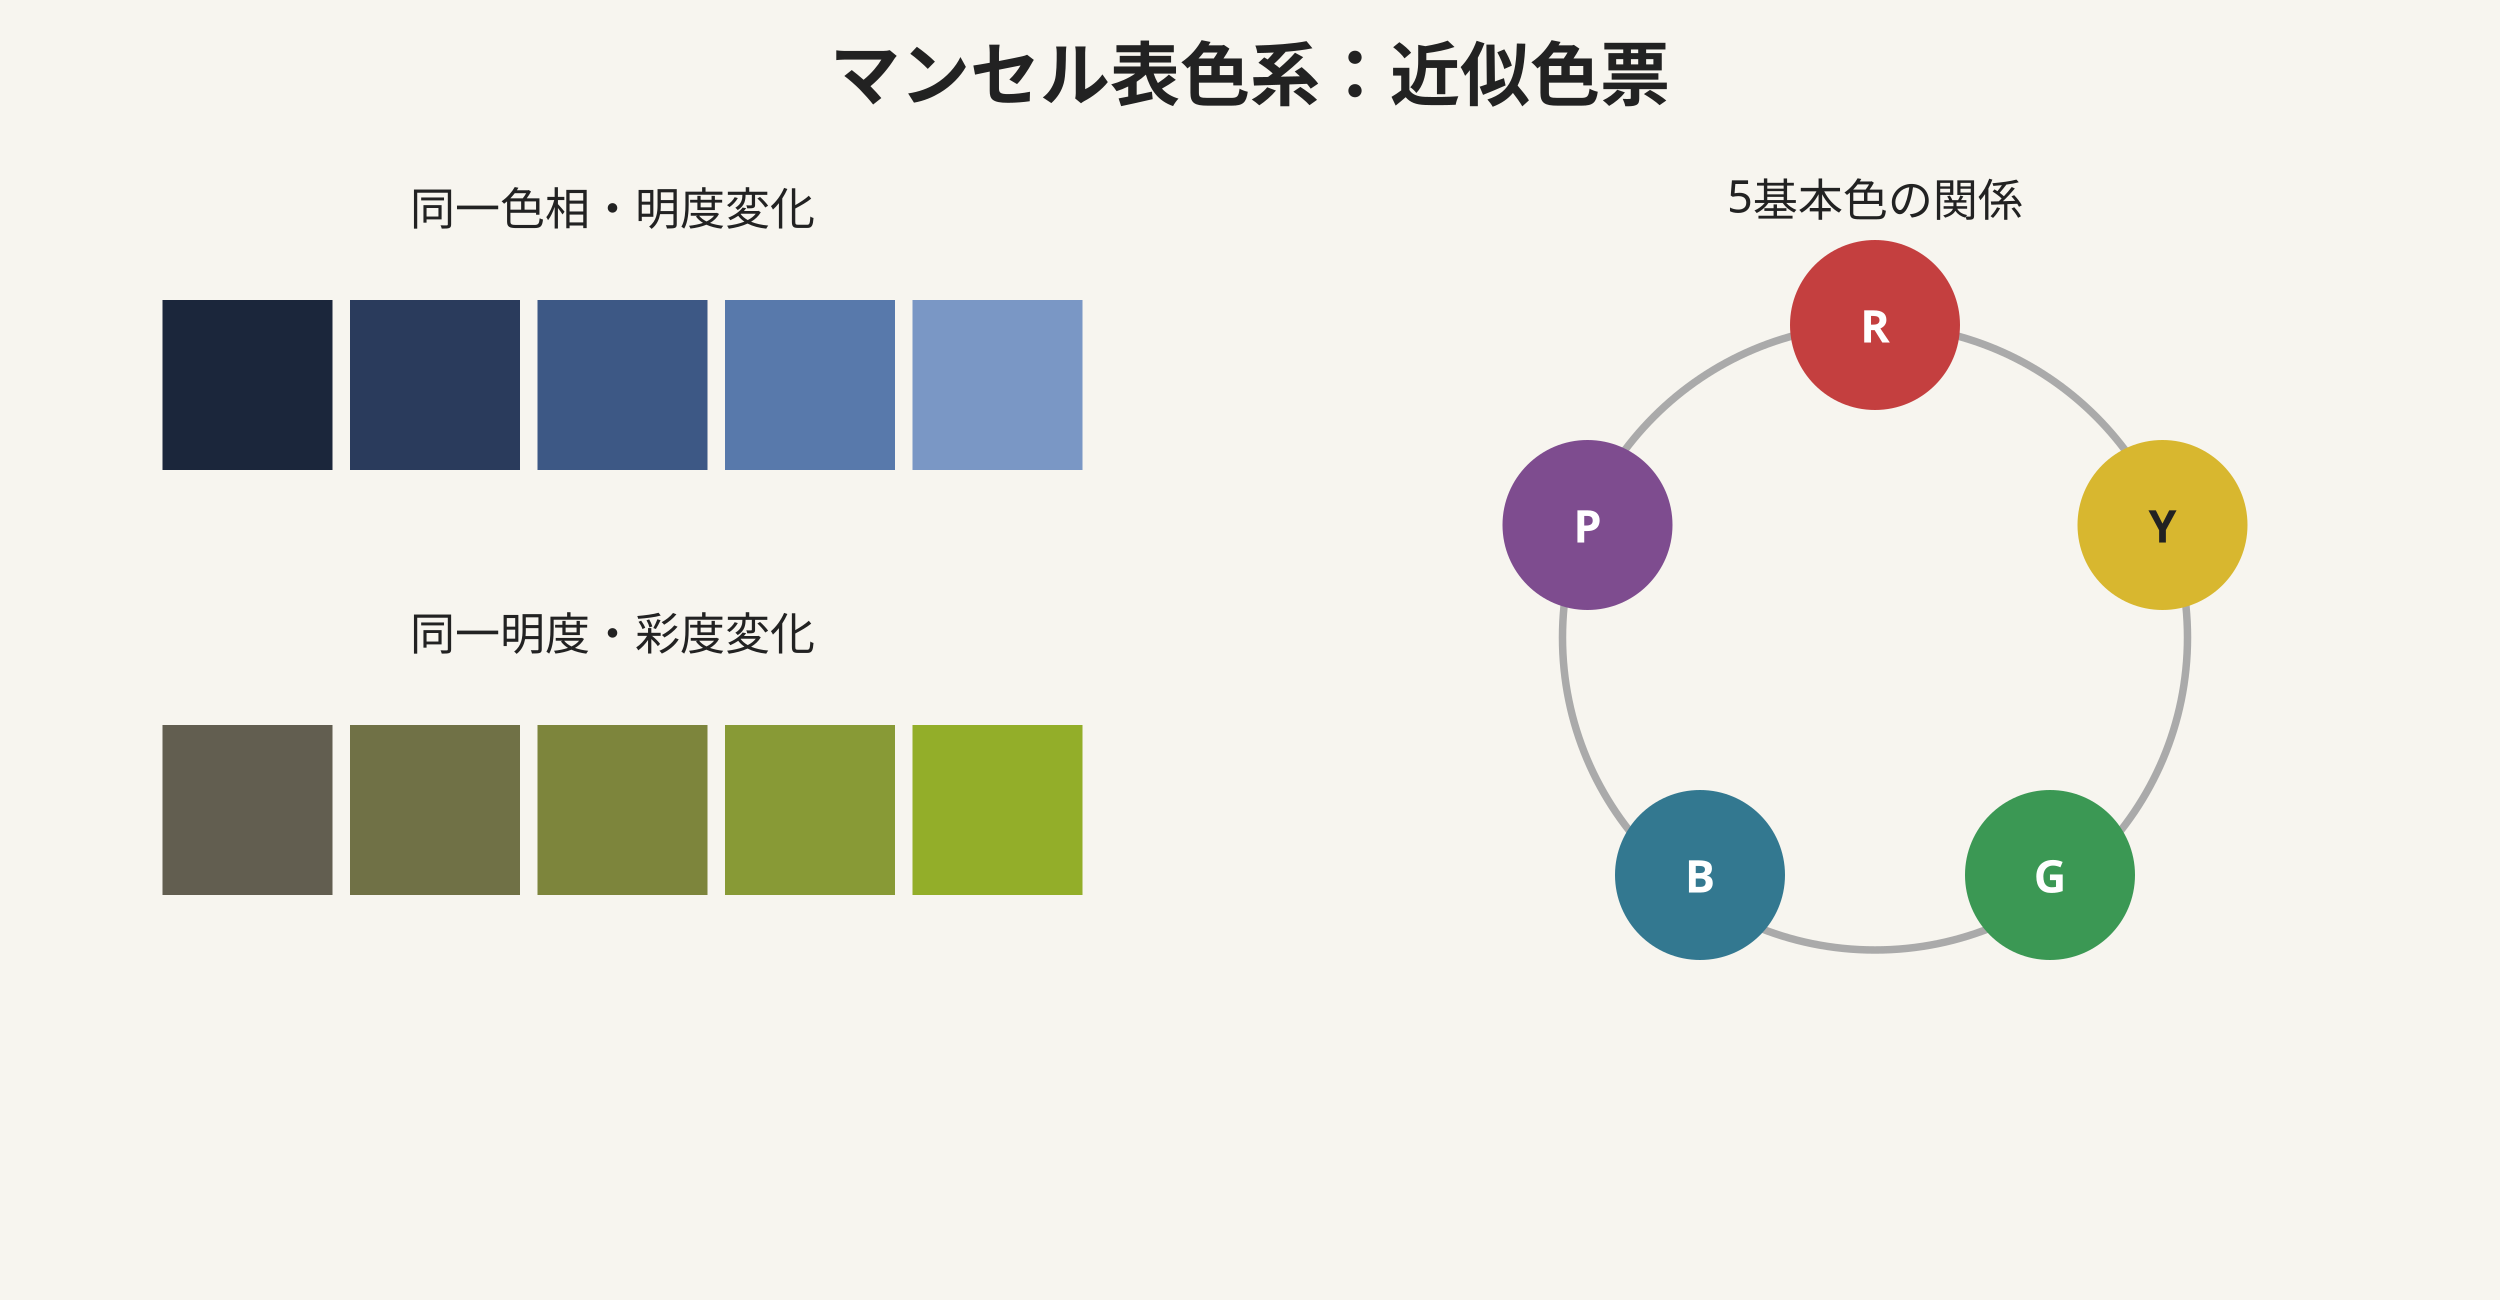
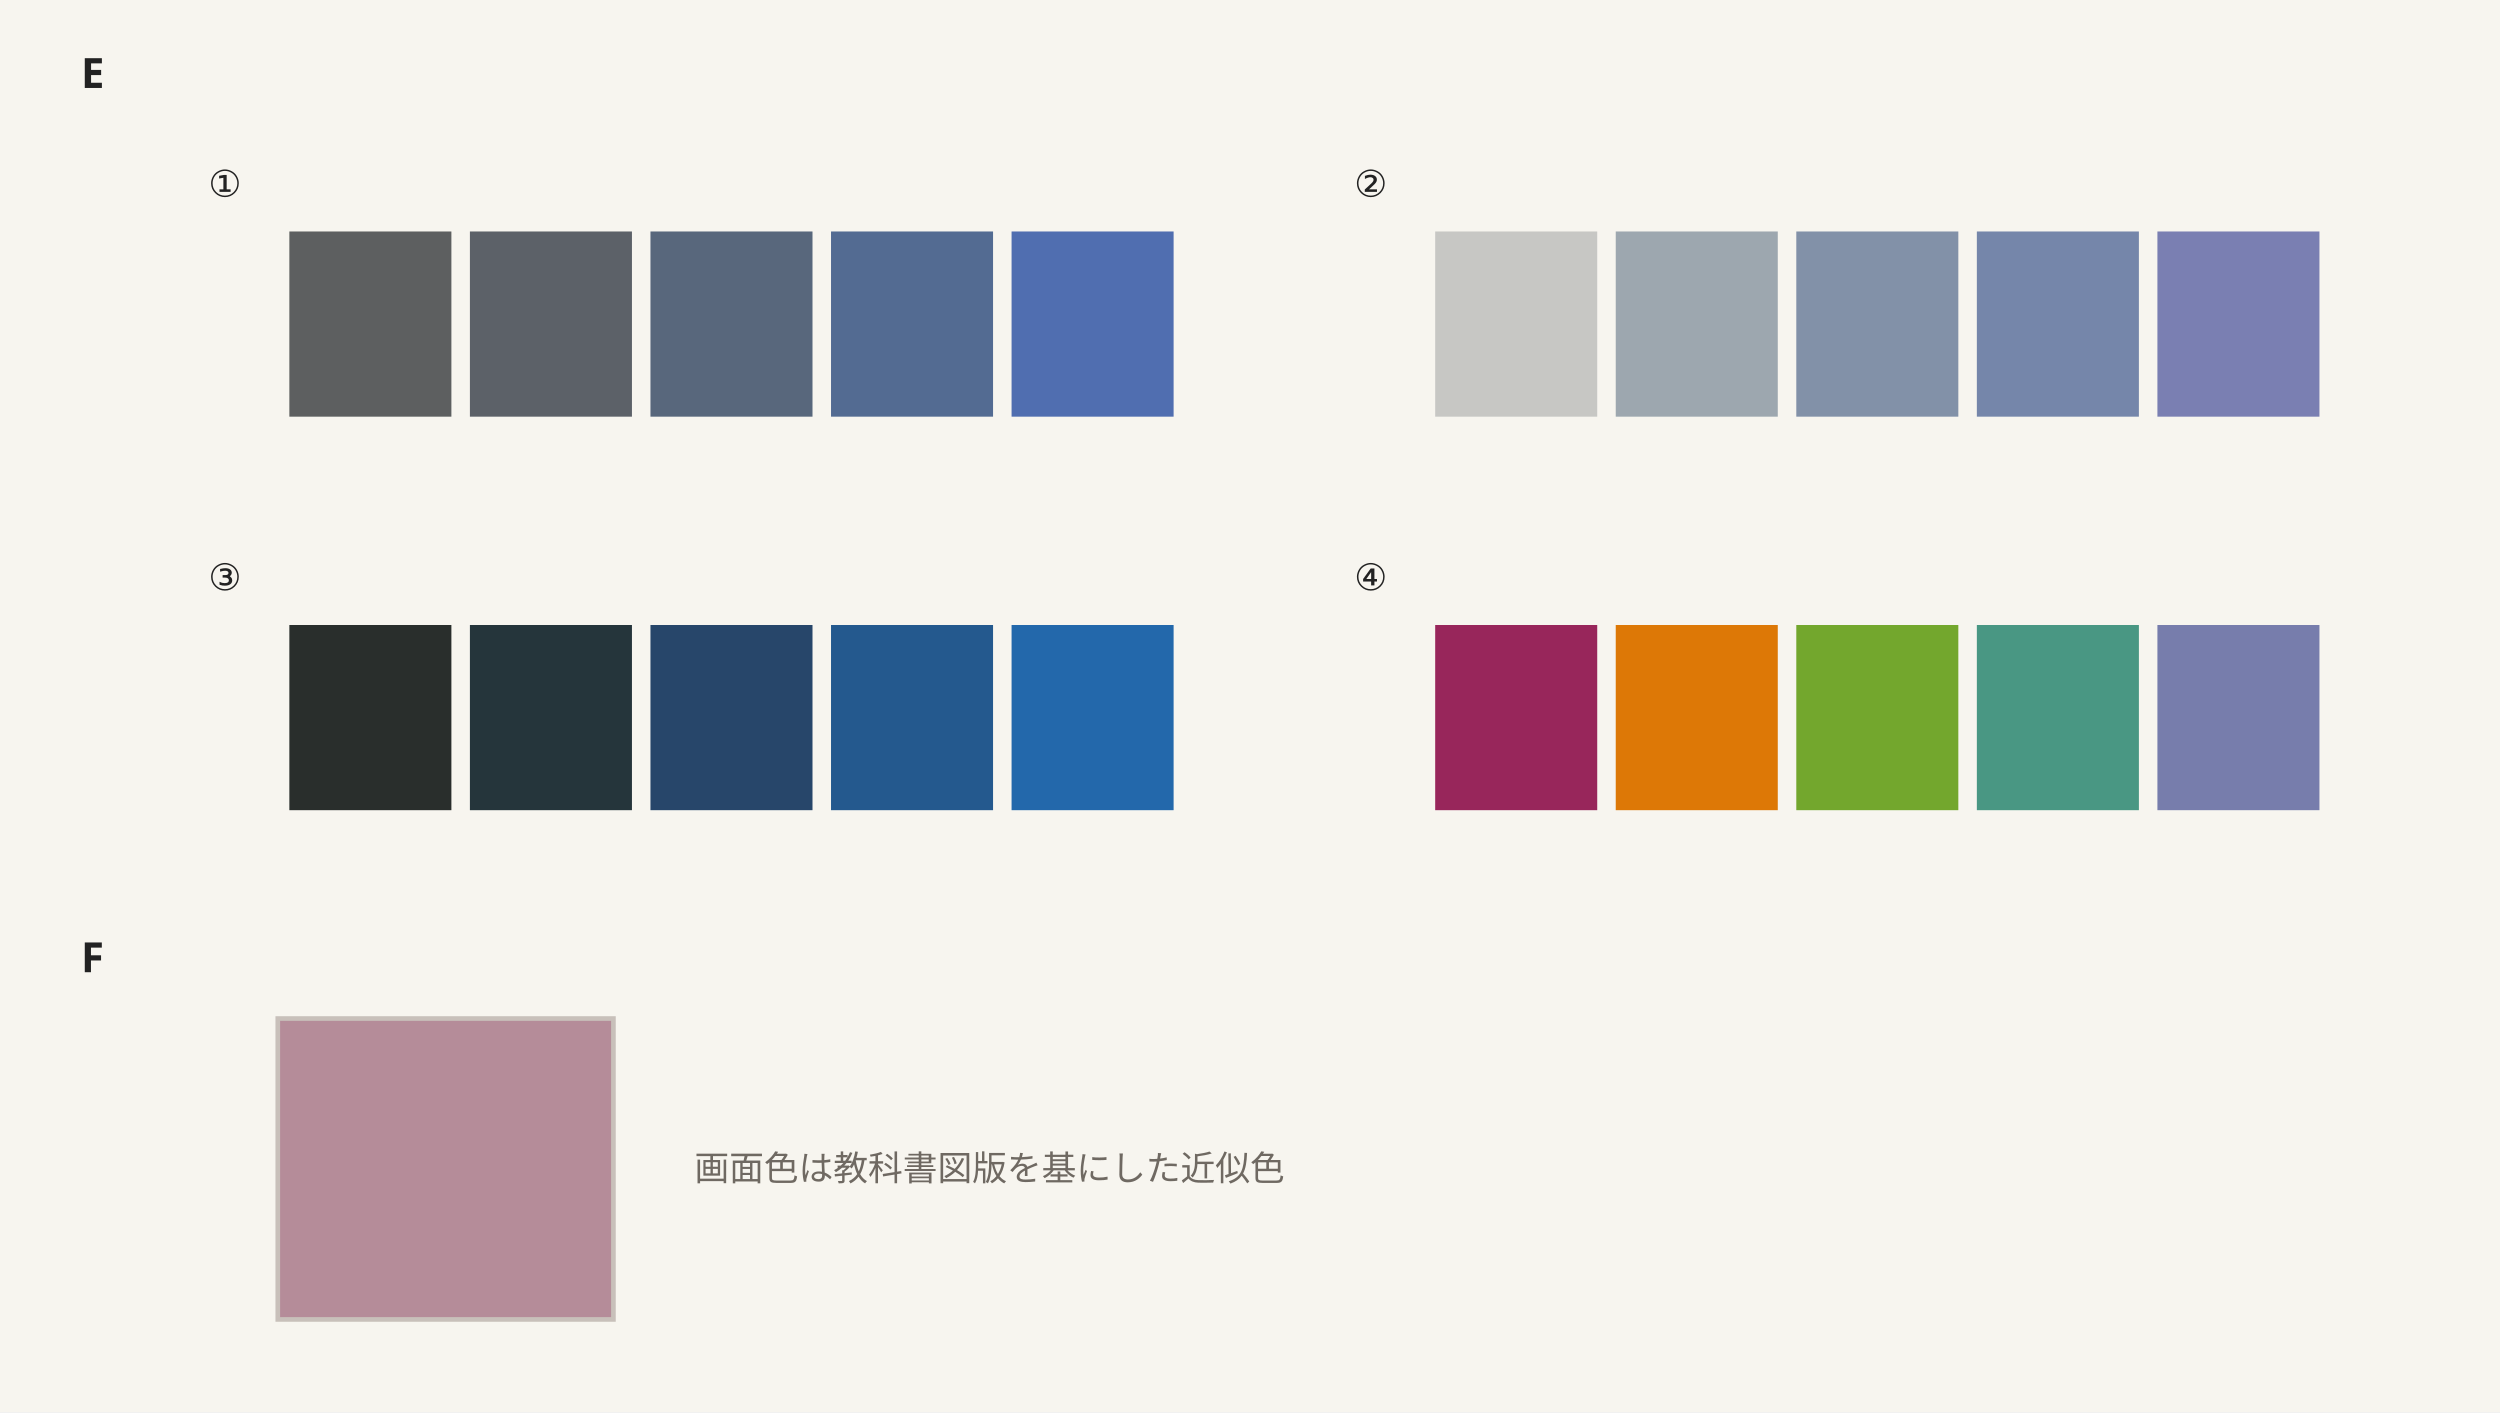
- <svg xmlns="http://www.w3.org/2000/svg" viewBox="0 0 1000 520" role="img" aria-label="マンセル色票を再構成した学習用図版">
-   <rect width="1000" height="520" fill="#f7f5ef" />
-   <g font-family="sans-serif" fill="#222">
-     <text x="500" y="40" text-anchor="middle" font-size="28" font-weight="700">マンセル表色系：近似色票</text>
-     <g transform="translate(65 90)">
-       <text x="180" text-anchor="middle" font-size="18">同一色相・明度変化</text>
-       <rect y="30" width="68" height="68" fill="#1b263b" />
-       <rect x="75" y="30" width="68" height="68" fill="#2a3b5c" />
-       <rect x="150" y="30" width="68" height="68" fill="#3d5885" />
-       <rect x="225" y="30" width="68" height="68" fill="#5879ab" />
-       <rect x="300" y="30" width="68" height="68" fill="#7a97c5" />
+ <svg xmlns="http://www.w3.org/2000/svg" viewBox="0 0 1080 610" role="img" aria-label="2026年度夏期 問題5の学習用色票">
+   <rect width="1080" height="610" fill="#f7f5ef" />
+   <g font-family="sans-serif" fill="#222" font-size="18">
+     <text x="35" y="38" font-weight="700">E</text>
+     <text x="35" y="420" font-weight="700">F</text>
+   </g>
+   <g font-family="sans-serif" fill="#222" font-size="16">
+     <text x="90" y="85">①</text>
+     <text x="585" y="85">②</text>
+     <text x="90" y="255">③</text>
+     <text x="585" y="255">④</text>
+   </g>
+   <g transform="translate(125 60)">
+     <g transform="translate(0 40)">
+       <rect width="70" height="80" fill="#5d5f60" />
+       <rect x="78" width="70" height="80" fill="#5c6168" />
+       <rect x="156" width="70" height="80" fill="#58677c" />
+       <rect x="234" width="70" height="80" fill="#536b92" />
+       <rect x="312" width="70" height="80" fill="#506eb0" />
    </g>
-     <g transform="translate(65 260)">
-       <text x="180" text-anchor="middle" font-size="18">同一明度・彩度変化</text>
-       <rect y="30" width="68" height="68" fill="#625e50" />
-       <rect x="75" y="30" width="68" height="68" fill="#707146" />
-       <rect x="150" y="30" width="68" height="68" fill="#7d853c" />
-       <rect x="225" y="30" width="68" height="68" fill="#889a36" />
-       <rect x="300" y="30" width="68" height="68" fill="#93ae29" />
+     <g transform="translate(495 40)">
+       <rect width="70" height="80" fill="#c7c7c4" />
+       <rect x="78" width="70" height="80" fill="#9da7af" />
+       <rect x="156" width="70" height="80" fill="#8291a8" />
+       <rect x="234" width="70" height="80" fill="#7586aa" />
+       <rect x="312" width="70" height="80" fill="#7a7fb2" />
    </g>
-     <g transform="translate(570 85)">
-       <text x="180" text-anchor="middle" font-size="18">5基本色の関係</text>
-       <circle cx="180" cy="170" r="125" fill="none" stroke="#aaa" stroke-width="3" />
-       <g font-size="18" font-weight="700" text-anchor="middle">
-         <circle cx="180" cy="45" r="34" fill="#c43f3f" />
-         <text x="180" y="52" fill="#fff">R</text>
-         <circle cx="295" cy="125" r="34" fill="#d8b72f" />
-         <text x="295" y="132">Y</text>
-         <circle cx="250" cy="265" r="34" fill="#3b9854" />
-         <text x="250" y="272" fill="#fff">G</text>
-         <circle cx="110" cy="265" r="34" fill="#337890" />
-         <text x="110" y="272" fill="#fff">B</text>
-         <circle cx="65" cy="125" r="34" fill="#7e4c8f" />
-         <text x="65" y="132" fill="#fff">P</text>
-       </g>
+     <g transform="translate(0 210)">
+       <rect width="70" height="80" fill="#292e2c" />
+       <rect x="78" width="70" height="80" fill="#25353b" />
+       <rect x="156" width="70" height="80" fill="#27466a" />
+       <rect x="234" width="70" height="80" fill="#24598e" />
+       <rect x="312" width="70" height="80" fill="#2368ab" />
+     </g>
+     <g transform="translate(495 210)">
+       <rect width="70" height="80" fill="#98265b" />
+       <rect x="78" width="70" height="80" fill="#dd7806" />
+       <rect x="156" width="70" height="80" fill="#73a72d" />
+       <rect x="234" width="70" height="80" fill="#499783" />
+       <rect x="312" width="70" height="80" fill="#777dac" />
    </g>
  </g>
+   <g transform="translate(120 440)">
+     <rect width="145" height="130" fill="#b58c99" stroke="#c8c0ba" stroke-width="2" />
+   </g>
+   <text x="300" y="510" font-family="sans-serif" fill="#6f6962" font-size="15">画面色は教科書図版を基にした近似色</text>
</svg>
